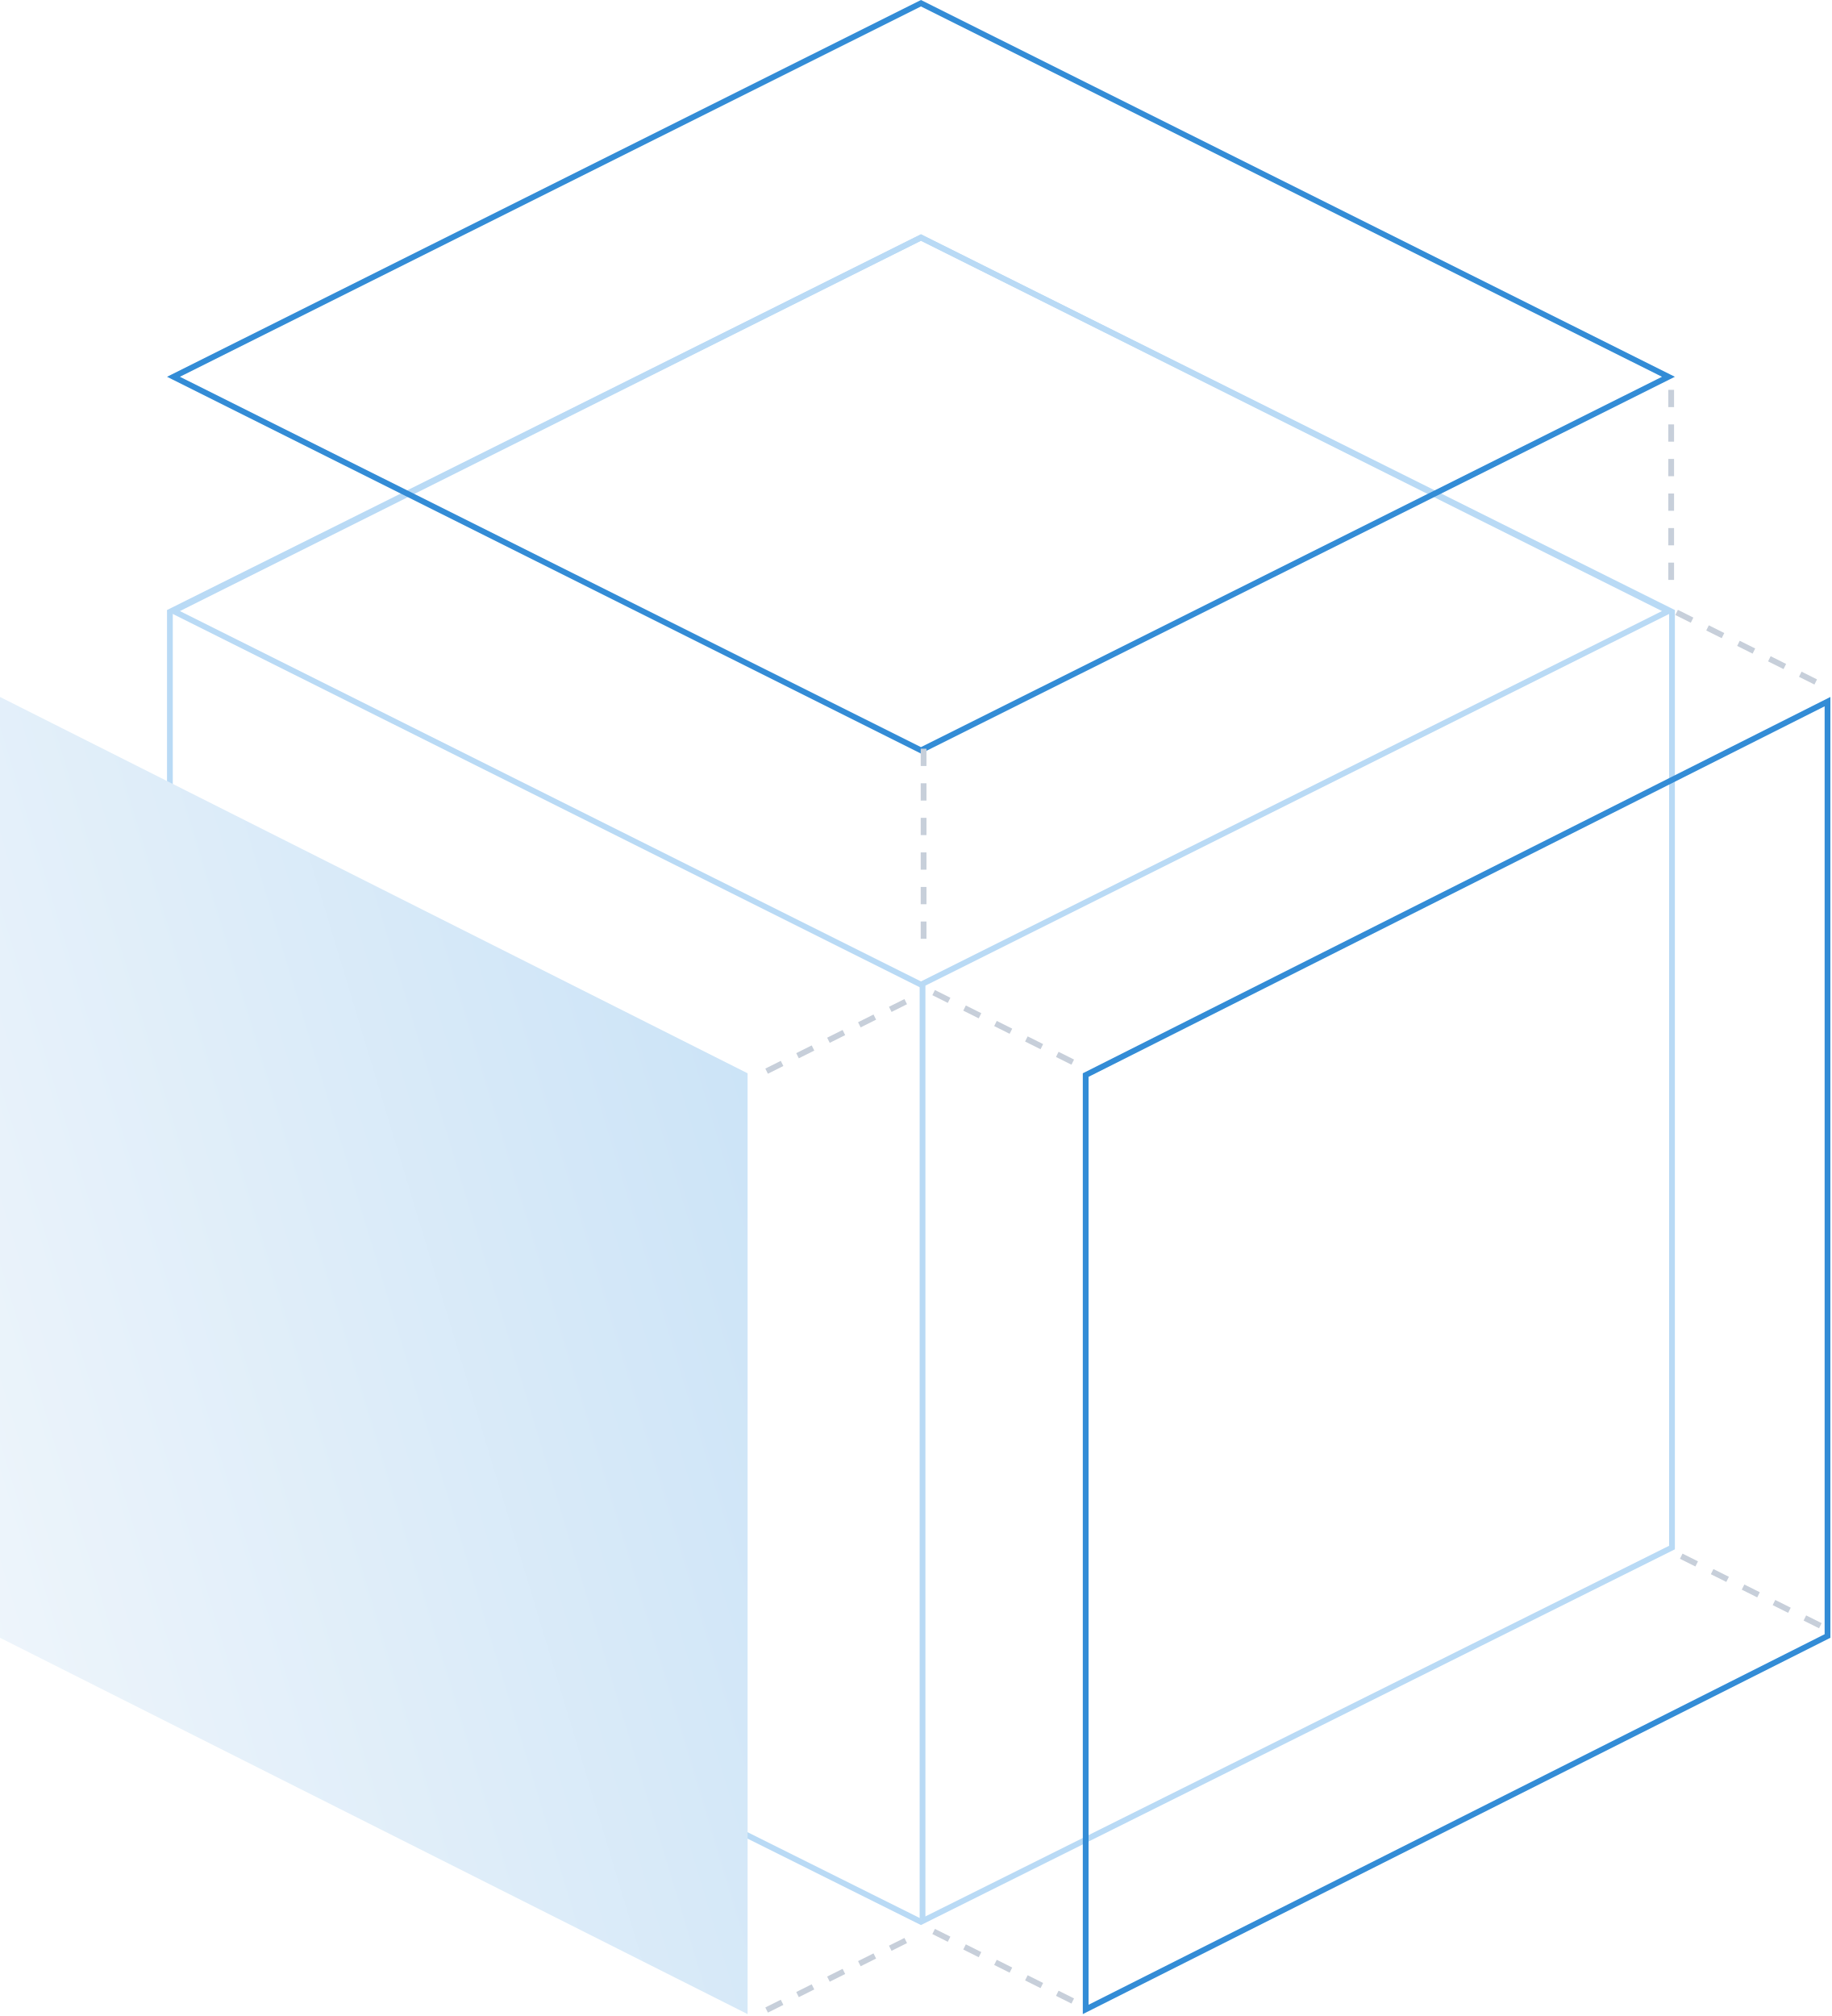
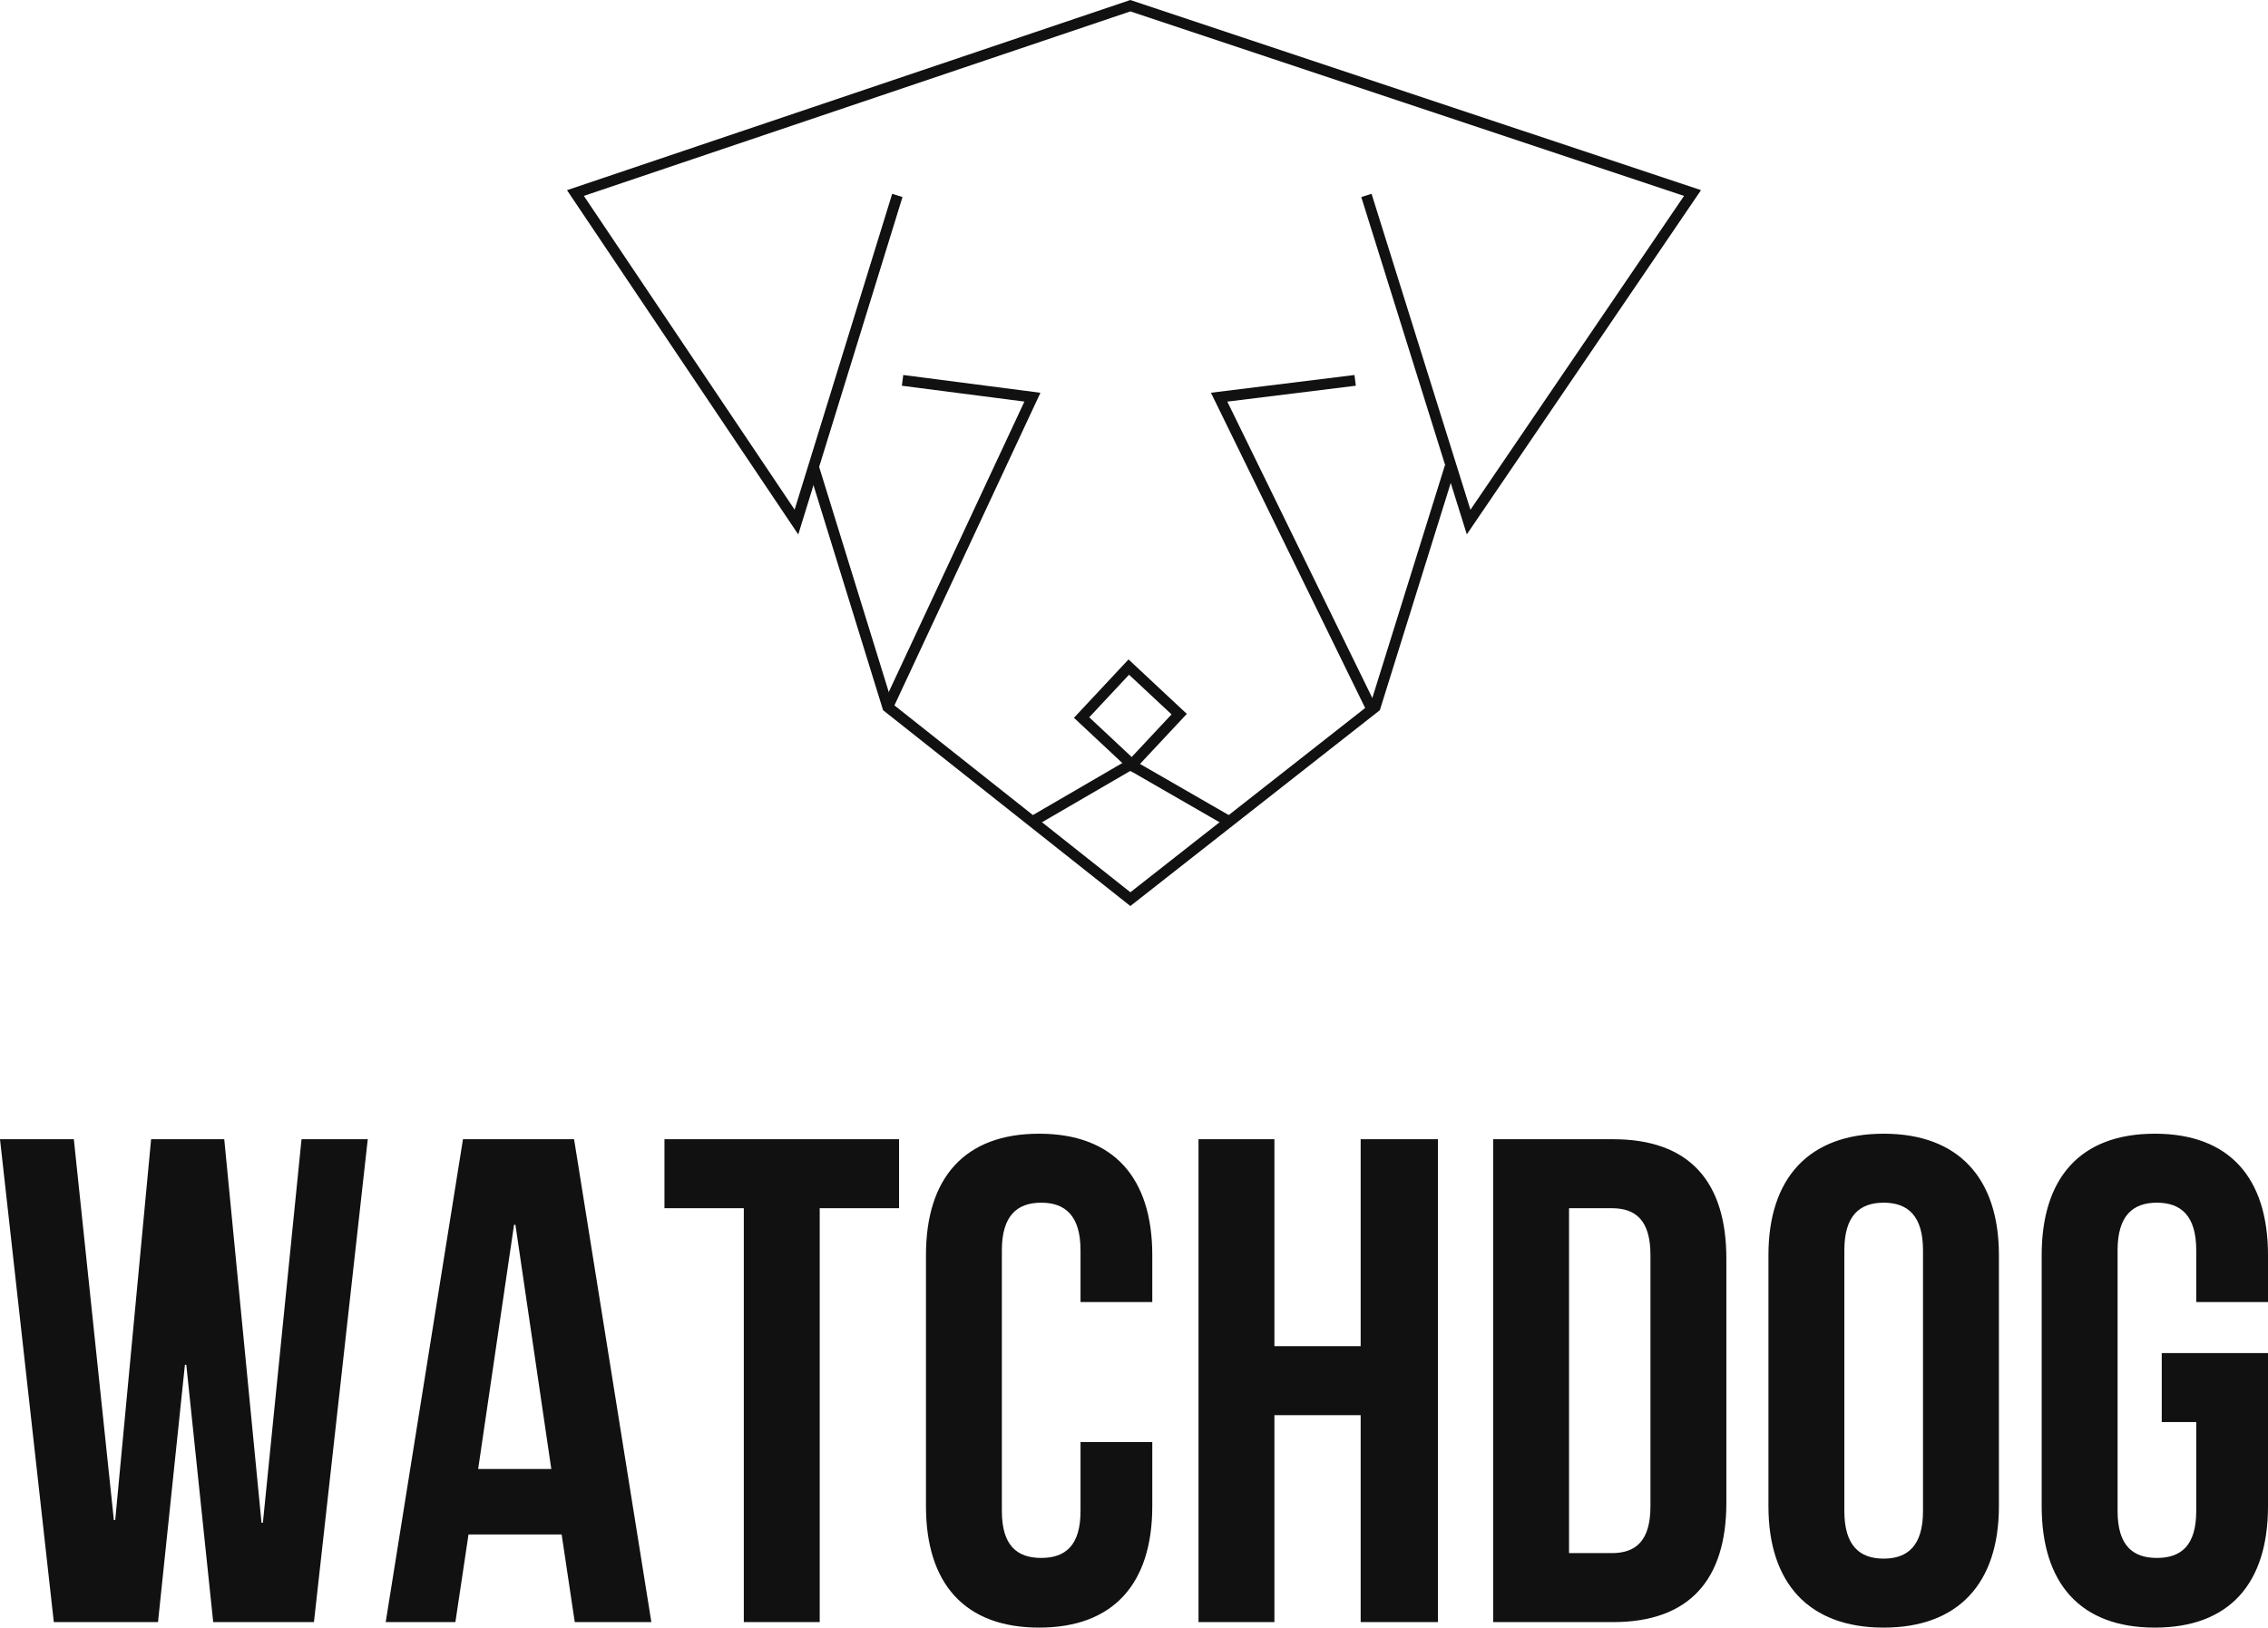
- <svg xmlns="http://www.w3.org/2000/svg" width="318px" height="350px" viewBox="0 0 318 350" version="1.1">
-   <defs>
-     <linearGradient x1="-83.235%" y1="106.401%" x2="140.023%" y2="-13.203%" id="linearGradient-1">
-       <stop stop-color="#F8FAFC" offset="0%" />
-       <stop stop-color="#F8FAFC" offset="21.797%" />
-       <stop stop-color="#BBDBF5" offset="100%" />
-       <stop stop-color="#B9DAF5" offset="100%" />
-     </linearGradient>
-   </defs>
-   <g id="Page-1" stroke="none" stroke-width="1" fill="none" fill-rule="evenodd">
-     <g id="04-docs-start-copy-3" transform="translate(-714, -205)">
-       <g id="Group-2" transform="translate(714, 205)">
-         <path d="M159.9,41.236 L29.5,106.216 L29.5,268.672 L159.9,333.653 L290.3,268.672 L290.3,106.216 L159.9,41.236 Z" id="Rectangle-3-Copy" stroke="#B9DAF5" />
-         <polygon id="Rectangle-3-Copy-2" fill="url(#linearGradient-1)" points="129.8 186.335 129.8 349.671 0 284.336 0 121" />
-         <path d="M317.3,186.643 L188.5,121.811 L188.5,284.028 L317.3,348.859 L317.3,186.643 Z" id="Rectangle-3-Copy-4" stroke="#338CD6" transform="translate(252.9, 235.3354) scale(1, -1) translate(-252.9, -235.3354) " />
-         <path d="M159.9,41.236 L30.119,106.09 L159.9,170.944 L289.681,106.09 L159.9,41.236 Z" id="Rectangle-3" stroke="#B9DAF5" />
-         <path d="M159.9,0.559 L30.119,65.413 L159.9,130.267 L289.681,65.413 L159.9,0.559 Z" id="Rectangle-3-Copy-3" stroke="#338CD6" />
-         <path d="M160.175,170.953 L160.175,332.562" id="Line" stroke="#B9DAF5" stroke-linecap="square" fill-rule="nonzero" />
-         <path d="M160.358,130.485 L160.358,165.798" id="Line-2-Copy-3" stroke="#C7CFDA" stroke-linecap="square" stroke-dasharray="2,4" fill-rule="nonzero" />
-         <path d="M290.158,68.178 L290.158,103.492" id="Line-2-Copy-4" stroke="#C7CFDA" stroke-linecap="square" stroke-dasharray="2,4" fill-rule="nonzero" />
-         <path d="M133.55,185.742 L159.95,172.55" id="Line-2" stroke="#C7CFDA" stroke-linecap="square" stroke-dasharray="2,4" fill-rule="nonzero" />
-         <path d="M133.55,348.742 L159.95,335.55" id="Line-2-Copy" stroke="#C7CFDA" stroke-linecap="square" stroke-dasharray="2,4" fill-rule="nonzero" />
-         <path d="M292.35,283.587 L318.75,270.394" id="Line-2" stroke="#C7CFDA" stroke-linecap="square" stroke-dasharray="2,4" fill-rule="nonzero" transform="translate(305.55, 276.9907) scale(1, -1) translate(-305.55, -276.9907) " />
-         <path d="M162.55,348.742 L188.95,335.55" id="Line-2-Copy-2" stroke="#C7CFDA" stroke-linecap="square" stroke-dasharray="2,4" fill-rule="nonzero" transform="translate(175.75, 342.146) scale(1, -1) translate(-175.75, -342.146) " />
-         <path d="M291.55,119.742 L317.95,106.55" id="Line-2-Copy" stroke="#C7CFDA" stroke-linecap="square" stroke-dasharray="2,4" fill-rule="nonzero" transform="translate(304.75, 113.146) scale(1, -1) translate(-304.75, -113.146) " />
-         <path d="M162.55,185.742 L188.95,172.55" id="Line-2-Copy-5" stroke="#C7CFDA" stroke-linecap="square" stroke-dasharray="2,4" fill-rule="nonzero" transform="translate(175.75, 179.146) scale(1, -1) translate(-175.75, -179.146) " />
-       </g>
-     </g>
+ <svg xmlns="http://www.w3.org/2000/svg" height="143.566" width="200" version="1.1" id="cdgaaccf" class="css-5yjtbz" preserveAspectRatio="xMidYMid meet" viewBox="0 0 200 143.566">
+   <defs id="SvgjsDefs2059" />
+   <g style="fill:#111111" transform="matrix(1.271068,0,0,1.271068,36.12629,-25.13029)" featurekey="symbolFeature-0" id="SvgjsG2060">
+     <polygon id="polygon3" points="49.999,19.771 50.119,19.811 89.589,32.967 73.342,56.853 66.02,33.445 66.734,33.221 73.594,55.147 88.411,33.366 50.001,20.562 12.085,33.365 26.707,55.139 33.475,33.222 34.191,33.444 26.959,56.861 10.915,32.968 " />
+     <polygon id="polygon5" points="27.657,52.282 28.374,52.062 33.49,68.611 50.001,81.689 66.661,68.61 71.822,52.061 72.539,52.283 67.308,69.056 49.999,82.645 32.843,69.055 " />
+     <polygon id="polygon7" points="42.648,47.639 34.147,46.539 34.244,45.794 43.761,47.027 33.506,68.991 32.827,68.675 " />
+     <polygon id="polygon9" points="43.394,77.108 43.017,76.46 49.999,72.399 57.044,76.459 56.669,77.109 50.001,73.267 " />
+     <path id="path11" d="m 50.128,73.363 -4.043,-3.779 3.787,-4.052 4.044,3.779 z m -2.983,-3.814 2.947,2.754 2.764,-2.956 -2.948,-2.754 z" />
+     <polygon id="polygon13" points="65.549,45.794 65.641,46.538 56.726,47.641 67.01,68.668 66.336,68.998 55.589,47.025 " />
+   </g>
+   <g style="fill:#111111" transform="matrix(1.521144,0,0,1.521144,-0.9126864,82.23304)" featurekey="nameFeature-0" id="SvgjsG2061">
+     <path id="path16" d="M 12.96,40 11.4,25.08 H 11.32 L 9.76,40 H 3.72 L 0.6,12 H 4.88 L 7.2,34.08 H 7.28 L 9.36,12 h 4.24 l 2.16,22.24 h 0.08 L 18.08,12 h 3.84 L 18.8,40 Z m 20.92,-28 4.48,28 h -4.44 l -0.76,-5.08 h -5.4 L 27,40 h -4.04 l 4.48,-28 z m -3.48,4.96 -2.08,14.16 h 4.24 L 30.48,16.96 Z M 39.12,16 v -4 h 13.6 v 4 h -4.6 v 24 h -4.4 V 16 Z m 24.12,13.56 h 4.16 v 3.72 c 0,4.48 -2.24,7.04 -6.56,7.04 -4.32,0 -6.56,-2.56 -6.56,-7.04 V 18.72 c 0,-4.48 2.24,-7.04 6.56,-7.04 4.32,0 6.56,2.56 6.56,7.04 v 2.72 h -4.16 v -3 c 0,-2 -0.88,-2.76 -2.28,-2.76 -1.4,0 -2.28,0.76 -2.28,2.76 v 15.12 c 0,2 0.88,2.72 2.28,2.72 1.4,0 2.28,-0.72 2.28,-2.72 z M 74.48,28 v 12 h -4.4 V 12 h 4.4 v 12 h 5 V 12 h 4.48 V 40 H 79.48 V 28 Z M 87.16,40 V 12 h 6.96 c 4.4,0 6.56,2.44 6.56,6.92 v 14.16 c 0,4.48 -2.16,6.92 -6.56,6.92 z m 6.88,-24 h -2.48 v 20 h 2.48 c 1.4,0 2.24,-0.72 2.24,-2.72 V 18.72 c 0,-2 -0.84,-2.72 -2.24,-2.72 z m 13.48,2.44 v 15.12 c 0,2 0.88,2.76 2.28,2.76 1.4,0 2.28,-0.76 2.28,-2.76 V 18.44 c 0,-2 -0.88,-2.76 -2.28,-2.76 -1.4,0 -2.28,0.76 -2.28,2.76 z m -4.4,14.84 V 18.72 c 0,-4.48 2.36,-7.04 6.68,-7.04 4.32,0 6.68,2.56 6.68,7.04 v 14.56 c 0,4.48 -2.36,7.04 -6.68,7.04 -4.32,0 -6.68,-2.56 -6.68,-7.04 z m 22.8,-4.88 v -4 h 6.16 v 8.88 c 0,4.48 -2.24,7.04 -6.56,7.04 -4.32,0 -6.56,-2.56 -6.56,-7.04 V 18.72 c 0,-4.48 2.24,-7.04 6.56,-7.04 4.32,0 6.56,2.56 6.56,7.04 v 2.72 h -4.16 v -3 c 0,-2 -0.88,-2.76 -2.28,-2.76 -1.4,0 -2.28,0.76 -2.28,2.76 v 15.12 c 0,2 0.88,2.72 2.28,2.72 1.4,0 2.28,-0.72 2.28,-2.72 V 28.4 Z" />
  </g>
</svg>
